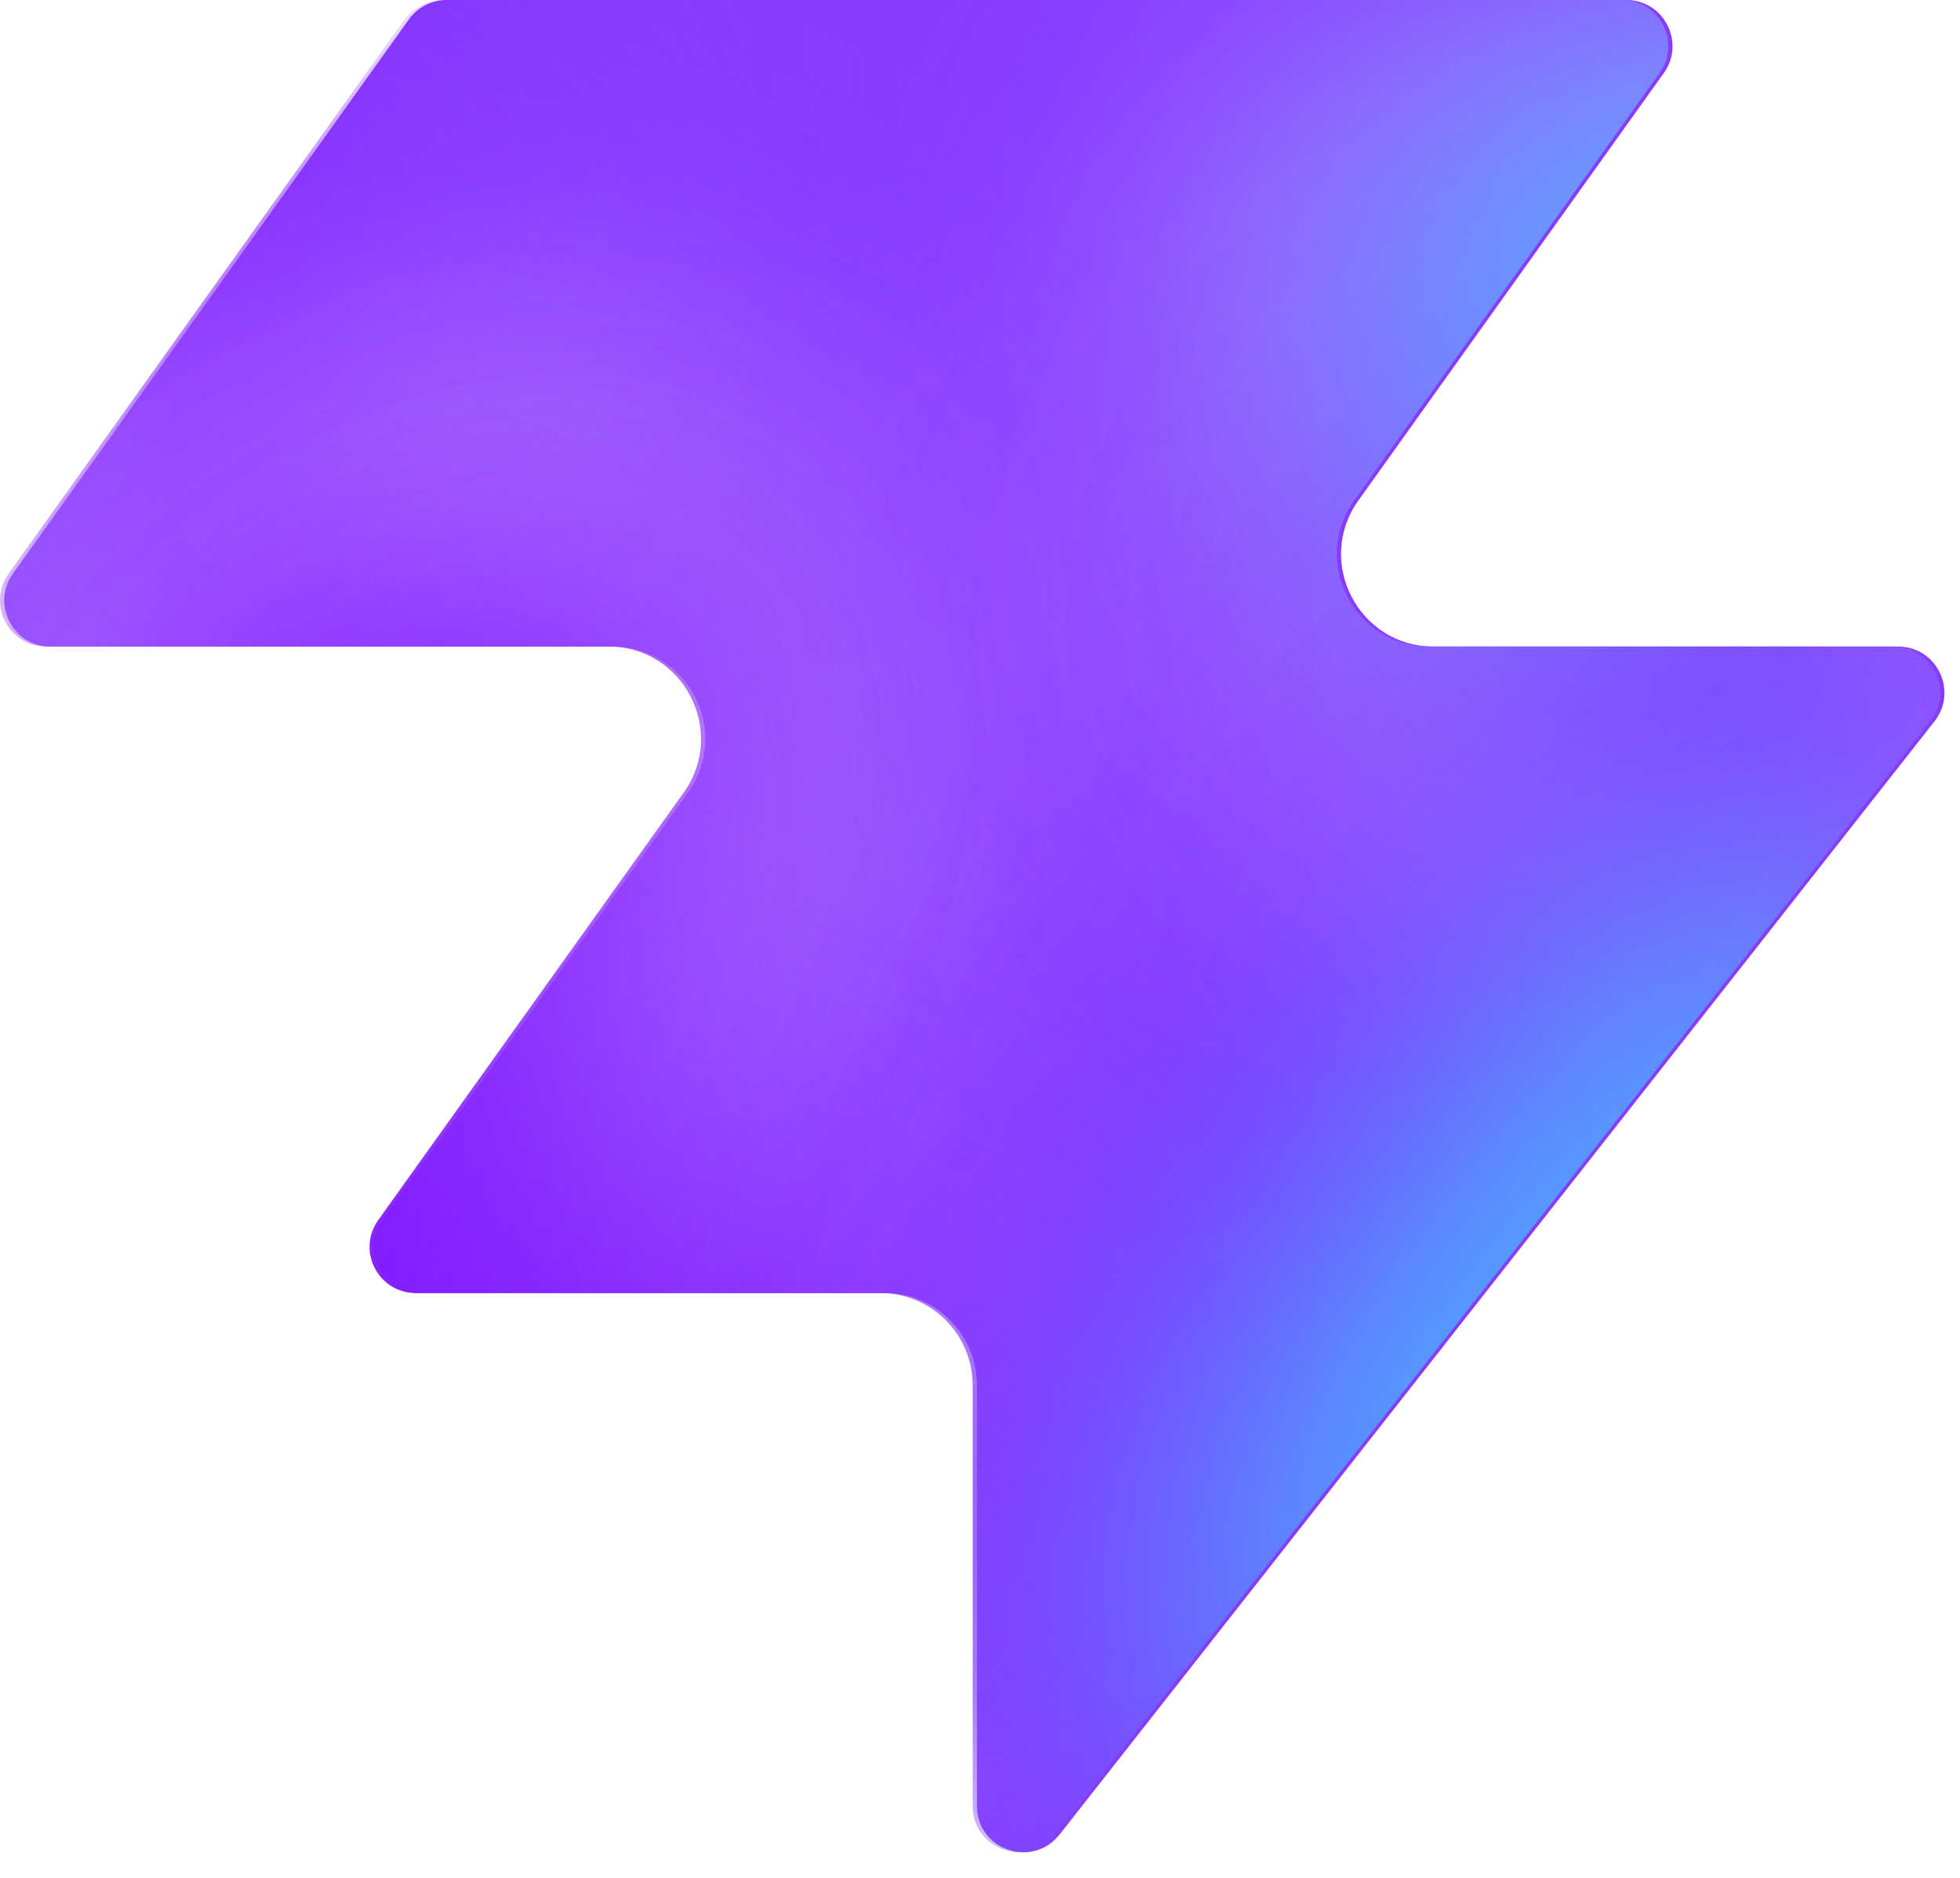
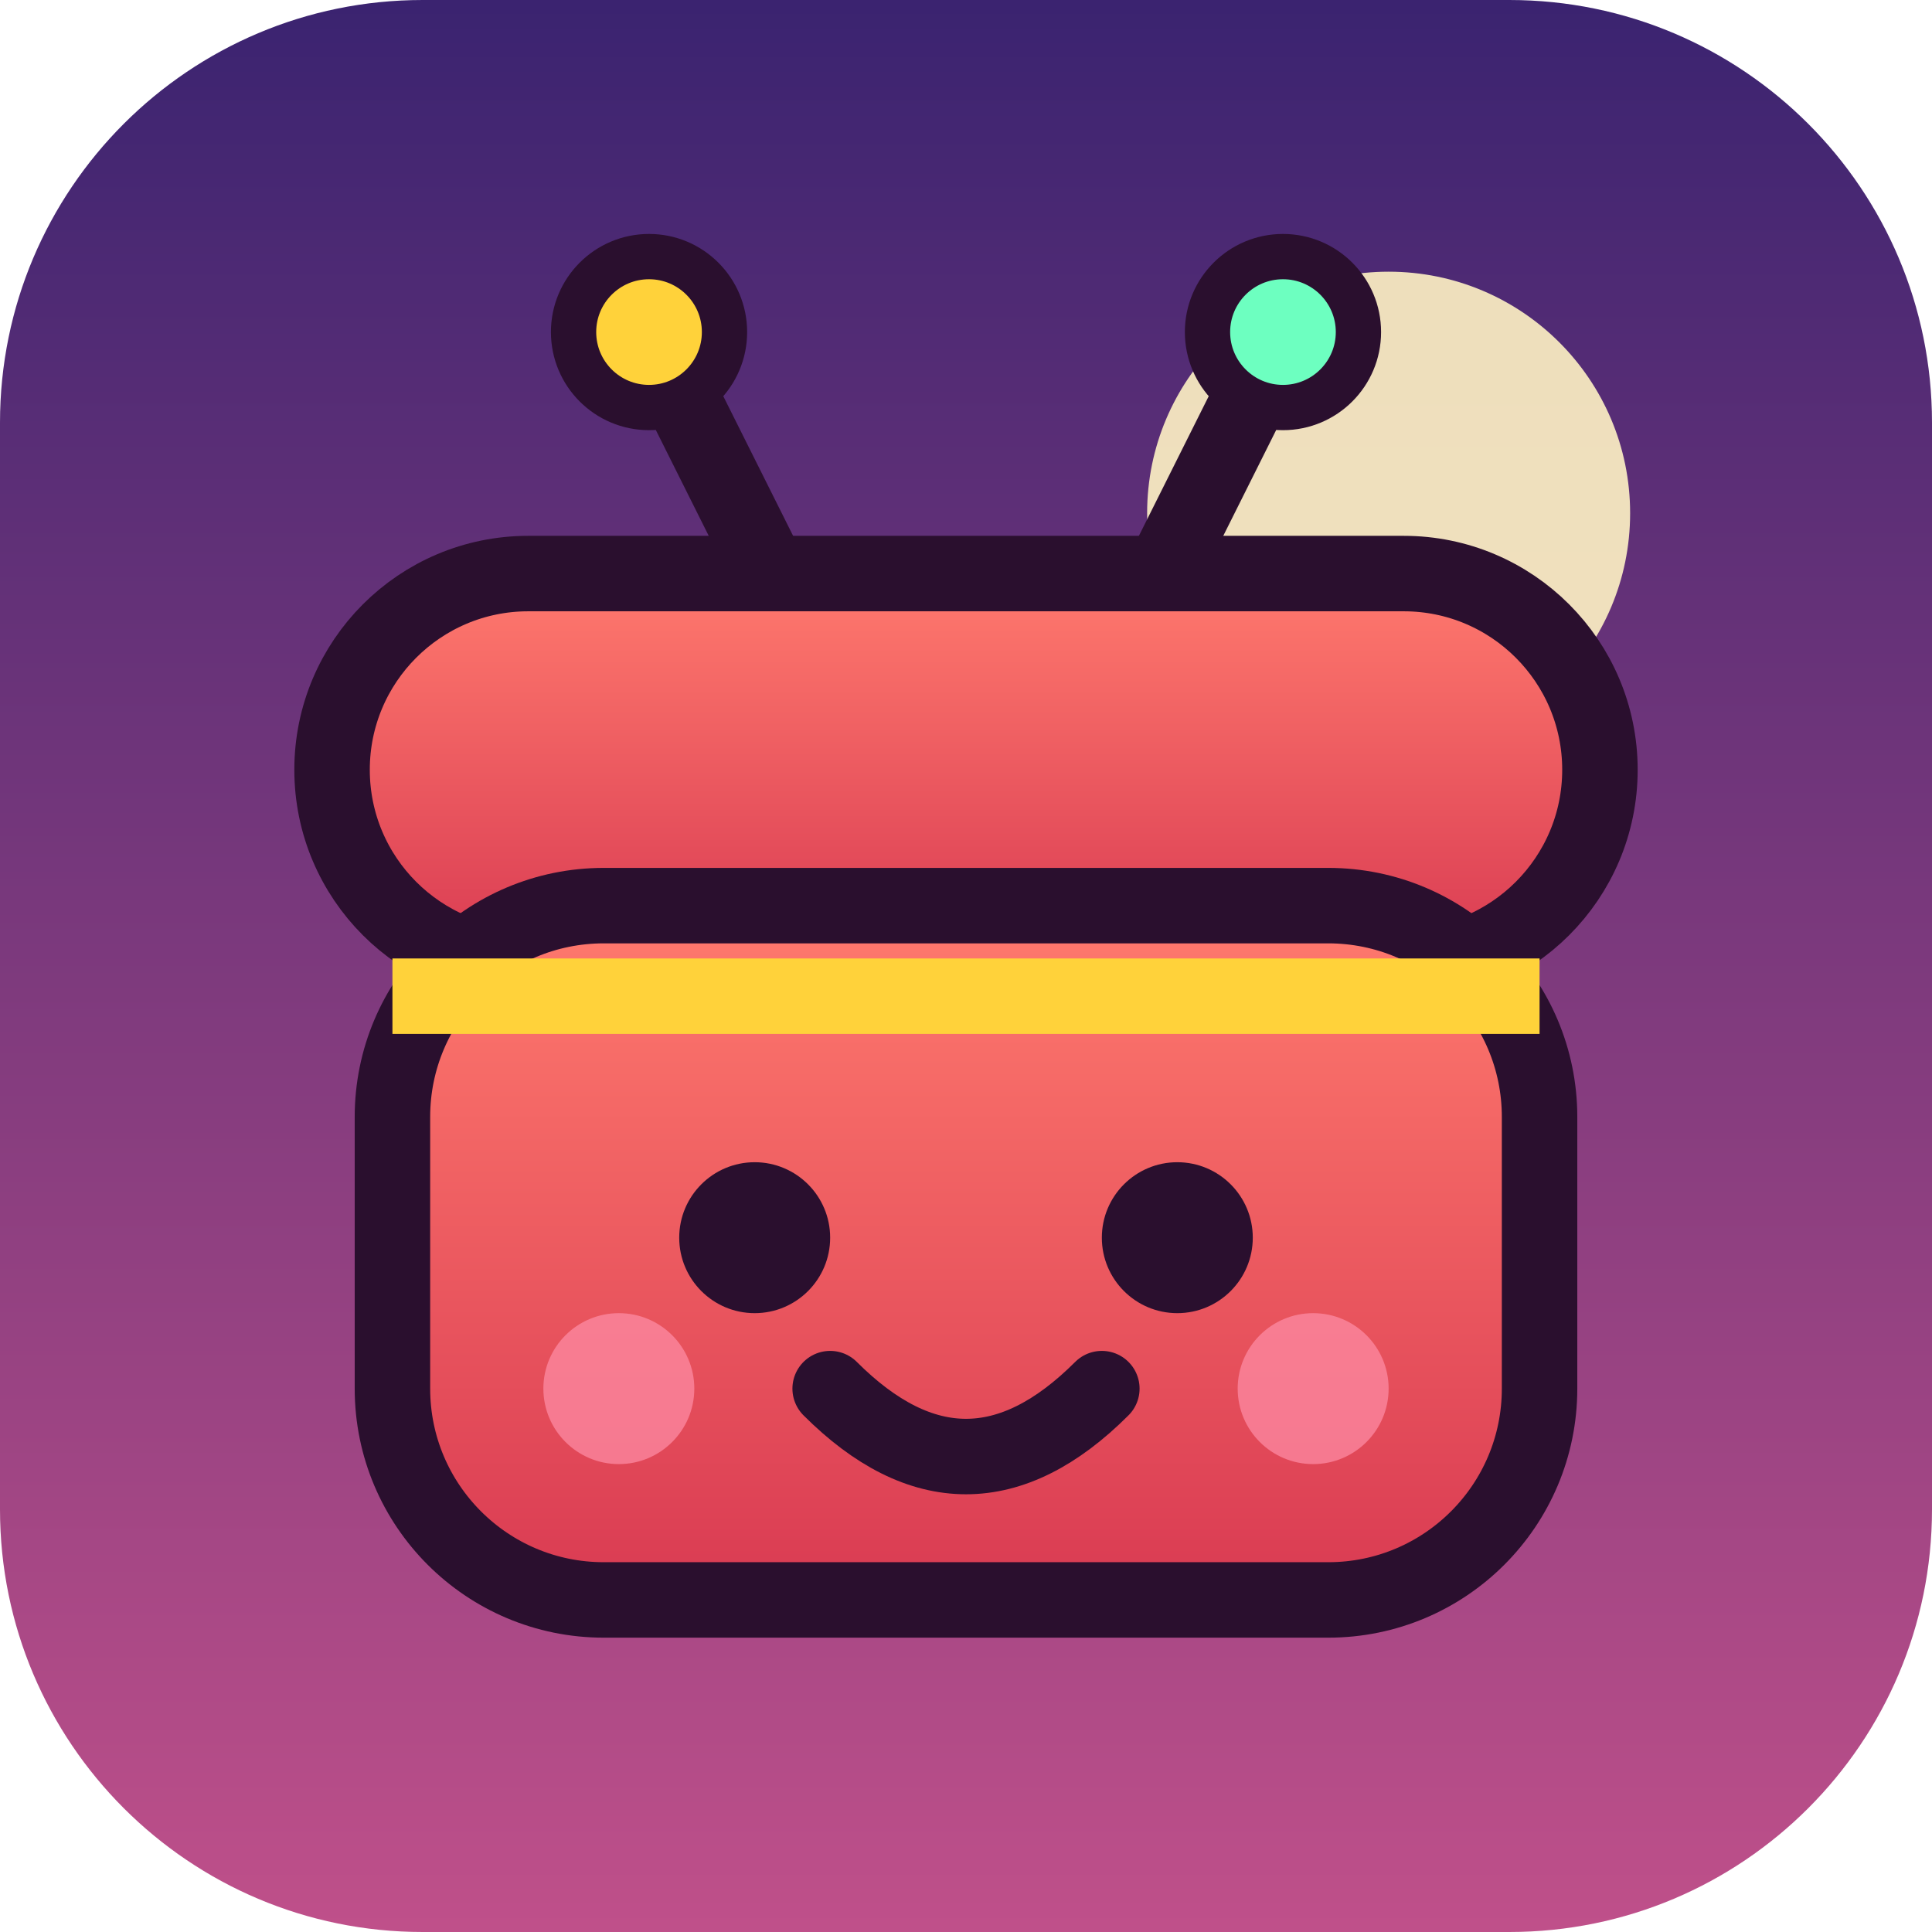
- <svg xmlns="http://www.w3.org/2000/svg" width="48" height="46" fill="none" viewBox="0 0 48 46">
-   <path fill="#863bff" d="M25.946 44.938c-.664.845-2.021.375-2.021-.698V33.937a2.26 2.26 0 0 0-2.262-2.262H10.287c-.92 0-1.456-1.04-.92-1.788l7.48-10.471c1.07-1.497 0-3.578-1.842-3.578H1.237c-.92 0-1.456-1.04-.92-1.788L10.013.474c.214-.297.556-.474.92-.474h28.894c.92 0 1.456 1.04.92 1.788l-7.48 10.471c-1.07 1.498 0 3.579 1.842 3.579h11.377c.943 0 1.473 1.088.89 1.83L25.947 44.94z" style="fill:#863bff;fill:color(display-p3 .525 .23 1);fill-opacity:1" />
-   <mask id="a" width="48" height="46" x="0" y="0" maskUnits="userSpaceOnUse" style="mask-type:alpha">
-     <path fill="#000" d="M25.842 44.938c-.664.844-2.021.375-2.021-.698V33.937a2.26 2.26 0 0 0-2.262-2.262H10.183c-.92 0-1.456-1.04-.92-1.788l7.48-10.471c1.07-1.498 0-3.579-1.842-3.579H1.133c-.92 0-1.456-1.04-.92-1.787L9.91.473c.214-.297.556-.474.92-.474h28.894c.92 0 1.456 1.04.92 1.788l-7.48 10.471c-1.07 1.498 0 3.578 1.842 3.578h11.377c.943 0 1.473 1.088.89 1.832L25.843 44.94z" style="fill:#000;fill-opacity:1" />
-   </mask>
-   <g mask="url(#a)">
-     <g filter="url(#b)">
-       <ellipse cx="5.508" cy="14.704" fill="#ede6ff" rx="5.508" ry="14.704" style="fill:#ede6ff;fill:color(display-p3 .927 .903 1);fill-opacity:1" transform="matrix(.00324 1 1 -.00324 -4.47 31.516)" />
-     </g>
-     <g filter="url(#c)">
-       <ellipse cx="10.399" cy="29.851" fill="#ede6ff" rx="10.399" ry="29.851" style="fill:#ede6ff;fill:color(display-p3 .927 .903 1);fill-opacity:1" transform="matrix(.00324 1 1 -.00324 -39.328 7.883)" />
-     </g>
-     <g filter="url(#d)">
-       <ellipse cx="5.508" cy="30.487" fill="#7e14ff" rx="5.508" ry="30.487" style="fill:#7e14ff;fill:color(display-p3 .492 .077 1);fill-opacity:1" transform="rotate(89.814 -25.913 -14.639)scale(1 -1)" />
-     </g>
-     <g filter="url(#e)">
-       <ellipse cx="5.508" cy="30.599" fill="#7e14ff" rx="5.508" ry="30.599" style="fill:#7e14ff;fill:color(display-p3 .492 .077 1);fill-opacity:1" transform="rotate(89.814 -32.644 -3.334)scale(1 -1)" />
-     </g>
-     <g filter="url(#f)">
-       <ellipse cx="5.508" cy="30.599" fill="#7e14ff" rx="5.508" ry="30.599" style="fill:#7e14ff;fill:color(display-p3 .492 .077 1);fill-opacity:1" transform="matrix(.00324 1 1 -.00324 -34.34 30.47)" />
-     </g>
-     <g filter="url(#g)">
-       <ellipse cx="14.072" cy="22.078" fill="#ede6ff" rx="14.072" ry="22.078" style="fill:#ede6ff;fill:color(display-p3 .927 .903 1);fill-opacity:1" transform="rotate(93.35 24.506 48.493)scale(-1 1)" />
-     </g>
-     <g filter="url(#h)">
-       <ellipse cx="3.47" cy="21.501" fill="#7e14ff" rx="3.47" ry="21.501" style="fill:#7e14ff;fill:color(display-p3 .492 .077 1);fill-opacity:1" transform="rotate(89.009 28.708 47.59)scale(-1 1)" />
-     </g>
-     <g filter="url(#i)">
-       <ellipse cx="3.47" cy="21.501" fill="#7e14ff" rx="3.47" ry="21.501" style="fill:#7e14ff;fill:color(display-p3 .492 .077 1);fill-opacity:1" transform="rotate(89.009 28.708 47.59)scale(-1 1)" />
-     </g>
-     <g filter="url(#j)">
-       <ellipse cx=".387" cy="8.972" fill="#7e14ff" rx="4.407" ry="29.108" style="fill:#7e14ff;fill:color(display-p3 .492 .077 1);fill-opacity:1" transform="rotate(39.51 .387 8.972)" />
-     </g>
-     <g filter="url(#k)">
-       <ellipse cx="47.523" cy="-6.092" fill="#7e14ff" rx="4.407" ry="29.108" style="fill:#7e14ff;fill:color(display-p3 .492 .077 1);fill-opacity:1" transform="rotate(37.892 47.523 -6.092)" />
-     </g>
-     <g filter="url(#l)">
-       <ellipse cx="41.412" cy="6.333" fill="#47bfff" rx="5.971" ry="9.665" style="fill:#47bfff;fill:color(display-p3 .28 .748 1);fill-opacity:1" transform="rotate(37.892 41.412 6.333)" />
-     </g>
-     <g filter="url(#m)">
-       <ellipse cx="-1.879" cy="38.332" fill="#7e14ff" rx="4.407" ry="29.108" style="fill:#7e14ff;fill:color(display-p3 .492 .077 1);fill-opacity:1" transform="rotate(37.892 -1.88 38.332)" />
-     </g>
-     <g filter="url(#n)">
-       <ellipse cx="-1.879" cy="38.332" fill="#7e14ff" rx="4.407" ry="29.108" style="fill:#7e14ff;fill:color(display-p3 .492 .077 1);fill-opacity:1" transform="rotate(37.892 -1.88 38.332)" />
-     </g>
-     <g filter="url(#o)">
-       <ellipse cx="35.651" cy="29.907" fill="#7e14ff" rx="4.407" ry="29.108" style="fill:#7e14ff;fill:color(display-p3 .492 .077 1);fill-opacity:1" transform="rotate(37.892 35.651 29.907)" />
-     </g>
-     <g filter="url(#p)">
-       <ellipse cx="38.418" cy="32.4" fill="#47bfff" rx="5.971" ry="15.297" style="fill:#47bfff;fill:color(display-p3 .28 .748 1);fill-opacity:1" transform="rotate(37.892 38.418 32.4)" />
-     </g>
-   </g>
+ <svg xmlns="http://www.w3.org/2000/svg" viewBox="0 0 128 128">
  <defs>
-     <filter id="b" width="60.045" height="41.654" x="-19.77" y="16.149" color-interpolation-filters="sRGB" filterUnits="userSpaceOnUse">
-       <feFlood flood-opacity="0" result="BackgroundImageFix" />
-       <feBlend in="SourceGraphic" in2="BackgroundImageFix" result="shape" />
-       <feGaussianBlur result="effect1_foregroundBlur_2002_17158" stdDeviation="7.659" />
-     </filter>
-     <filter id="c" width="90.34" height="51.437" x="-54.613" y="-7.533" color-interpolation-filters="sRGB" filterUnits="userSpaceOnUse">
-       <feFlood flood-opacity="0" result="BackgroundImageFix" />
-       <feBlend in="SourceGraphic" in2="BackgroundImageFix" result="shape" />
-       <feGaussianBlur result="effect1_foregroundBlur_2002_17158" stdDeviation="7.659" />
-     </filter>
-     <filter id="d" width="79.355" height="29.4" x="-49.64" y="2.03" color-interpolation-filters="sRGB" filterUnits="userSpaceOnUse">
-       <feFlood flood-opacity="0" result="BackgroundImageFix" />
-       <feBlend in="SourceGraphic" in2="BackgroundImageFix" result="shape" />
-       <feGaussianBlur result="effect1_foregroundBlur_2002_17158" stdDeviation="4.596" />
-     </filter>
-     <filter id="e" width="79.579" height="29.4" x="-45.045" y="20.029" color-interpolation-filters="sRGB" filterUnits="userSpaceOnUse">
-       <feFlood flood-opacity="0" result="BackgroundImageFix" />
-       <feBlend in="SourceGraphic" in2="BackgroundImageFix" result="shape" />
-       <feGaussianBlur result="effect1_foregroundBlur_2002_17158" stdDeviation="4.596" />
-     </filter>
-     <filter id="f" width="79.579" height="29.4" x="-43.513" y="21.178" color-interpolation-filters="sRGB" filterUnits="userSpaceOnUse">
-       <feFlood flood-opacity="0" result="BackgroundImageFix" />
-       <feBlend in="SourceGraphic" in2="BackgroundImageFix" result="shape" />
-       <feGaussianBlur result="effect1_foregroundBlur_2002_17158" stdDeviation="4.596" />
-     </filter>
-     <filter id="g" width="74.749" height="58.852" x="15.756" y="-17.901" color-interpolation-filters="sRGB" filterUnits="userSpaceOnUse">
-       <feFlood flood-opacity="0" result="BackgroundImageFix" />
-       <feBlend in="SourceGraphic" in2="BackgroundImageFix" result="shape" />
-       <feGaussianBlur result="effect1_foregroundBlur_2002_17158" stdDeviation="7.659" />
-     </filter>
-     <filter id="h" width="61.377" height="25.362" x="23.548" y="2.284" color-interpolation-filters="sRGB" filterUnits="userSpaceOnUse">
-       <feFlood flood-opacity="0" result="BackgroundImageFix" />
-       <feBlend in="SourceGraphic" in2="BackgroundImageFix" result="shape" />
-       <feGaussianBlur result="effect1_foregroundBlur_2002_17158" stdDeviation="4.596" />
-     </filter>
-     <filter id="i" width="61.377" height="25.362" x="23.548" y="2.284" color-interpolation-filters="sRGB" filterUnits="userSpaceOnUse">
-       <feFlood flood-opacity="0" result="BackgroundImageFix" />
-       <feBlend in="SourceGraphic" in2="BackgroundImageFix" result="shape" />
-       <feGaussianBlur result="effect1_foregroundBlur_2002_17158" stdDeviation="4.596" />
-     </filter>
-     <filter id="j" width="56.045" height="63.649" x="-27.636" y="-22.853" color-interpolation-filters="sRGB" filterUnits="userSpaceOnUse">
-       <feFlood flood-opacity="0" result="BackgroundImageFix" />
-       <feBlend in="SourceGraphic" in2="BackgroundImageFix" result="shape" />
-       <feGaussianBlur result="effect1_foregroundBlur_2002_17158" stdDeviation="4.596" />
-     </filter>
-     <filter id="k" width="54.814" height="64.646" x="20.116" y="-38.415" color-interpolation-filters="sRGB" filterUnits="userSpaceOnUse">
-       <feFlood flood-opacity="0" result="BackgroundImageFix" />
-       <feBlend in="SourceGraphic" in2="BackgroundImageFix" result="shape" />
-       <feGaussianBlur result="effect1_foregroundBlur_2002_17158" stdDeviation="4.596" />
-     </filter>
-     <filter id="l" width="33.541" height="35.313" x="24.641" y="-11.323" color-interpolation-filters="sRGB" filterUnits="userSpaceOnUse">
-       <feFlood flood-opacity="0" result="BackgroundImageFix" />
-       <feBlend in="SourceGraphic" in2="BackgroundImageFix" result="shape" />
-       <feGaussianBlur result="effect1_foregroundBlur_2002_17158" stdDeviation="4.596" />
-     </filter>
-     <filter id="m" width="54.814" height="64.646" x="-29.286" y="6.009" color-interpolation-filters="sRGB" filterUnits="userSpaceOnUse">
-       <feFlood flood-opacity="0" result="BackgroundImageFix" />
-       <feBlend in="SourceGraphic" in2="BackgroundImageFix" result="shape" />
-       <feGaussianBlur result="effect1_foregroundBlur_2002_17158" stdDeviation="4.596" />
-     </filter>
-     <filter id="n" width="54.814" height="64.646" x="-29.286" y="6.009" color-interpolation-filters="sRGB" filterUnits="userSpaceOnUse">
-       <feFlood flood-opacity="0" result="BackgroundImageFix" />
-       <feBlend in="SourceGraphic" in2="BackgroundImageFix" result="shape" />
-       <feGaussianBlur result="effect1_foregroundBlur_2002_17158" stdDeviation="4.596" />
-     </filter>
-     <filter id="o" width="54.814" height="64.646" x="8.244" y="-2.416" color-interpolation-filters="sRGB" filterUnits="userSpaceOnUse">
-       <feFlood flood-opacity="0" result="BackgroundImageFix" />
-       <feBlend in="SourceGraphic" in2="BackgroundImageFix" result="shape" />
-       <feGaussianBlur result="effect1_foregroundBlur_2002_17158" stdDeviation="4.596" />
-     </filter>
-     <filter id="p" width="39.409" height="43.623" x="18.713" y="10.588" color-interpolation-filters="sRGB" filterUnits="userSpaceOnUse">
-       <feFlood flood-opacity="0" result="BackgroundImageFix" />
-       <feBlend in="SourceGraphic" in2="BackgroundImageFix" result="shape" />
-       <feGaussianBlur result="effect1_foregroundBlur_2002_17158" stdDeviation="4.596" />
-     </filter>
+     <linearGradient id="bg" x1="0" y1="0" x2="0" y2="1">
+       <stop offset="0" stop-color="#3a2370" />
+       <stop offset="1" stop-color="#c0508a" />
+     </linearGradient>
+     <linearGradient id="box" x1="0" y1="0" x2="0" y2="1">
+       <stop offset="0" stop-color="#ff7a6e" />
+       <stop offset="1" stop-color="#d93a52" />
+     </linearGradient>
  </defs>
+   <rect width="128" height="128" rx="28" fill="url(#bg)" />
+   <circle cx="92" cy="34" r="16" fill="#fff3c4" opacity="0.9" />
+   <path d="M44 24 52 40M84 24 76 40" stroke="#2a0f2e" stroke-width="5" stroke-linecap="round" />
+   <circle cx="43" cy="22" r="5" fill="#ffd23a" stroke="#2a0f2e" stroke-width="3" />
+   <circle cx="85" cy="22" r="5" fill="#6dffc0" stroke="#2a0f2e" stroke-width="3" />
+   <rect x="22" y="38" width="84" height="26" rx="13" fill="url(#box)" stroke="#2a0f2e" stroke-width="5" />
+   <rect x="26" y="60" width="76" height="46" rx="14" fill="url(#box)" stroke="#2a0f2e" stroke-width="5" />
+   <path d="M26 66h76" stroke="#ffd23a" stroke-width="5" />
+   <circle cx="50" cy="82" r="5" fill="#2a0f2e" />
+   <circle cx="78" cy="82" r="5" fill="#2a0f2e" />
+   <path d="M55 92q9 9 18 0" fill="none" stroke="#2a0f2e" stroke-width="5" stroke-linecap="round" />
+   <circle cx="41" cy="92" r="5" fill="#ff8fa8" opacity="0.7" />
+   <circle cx="87" cy="92" r="5" fill="#ff8fa8" opacity="0.7" />
</svg>
